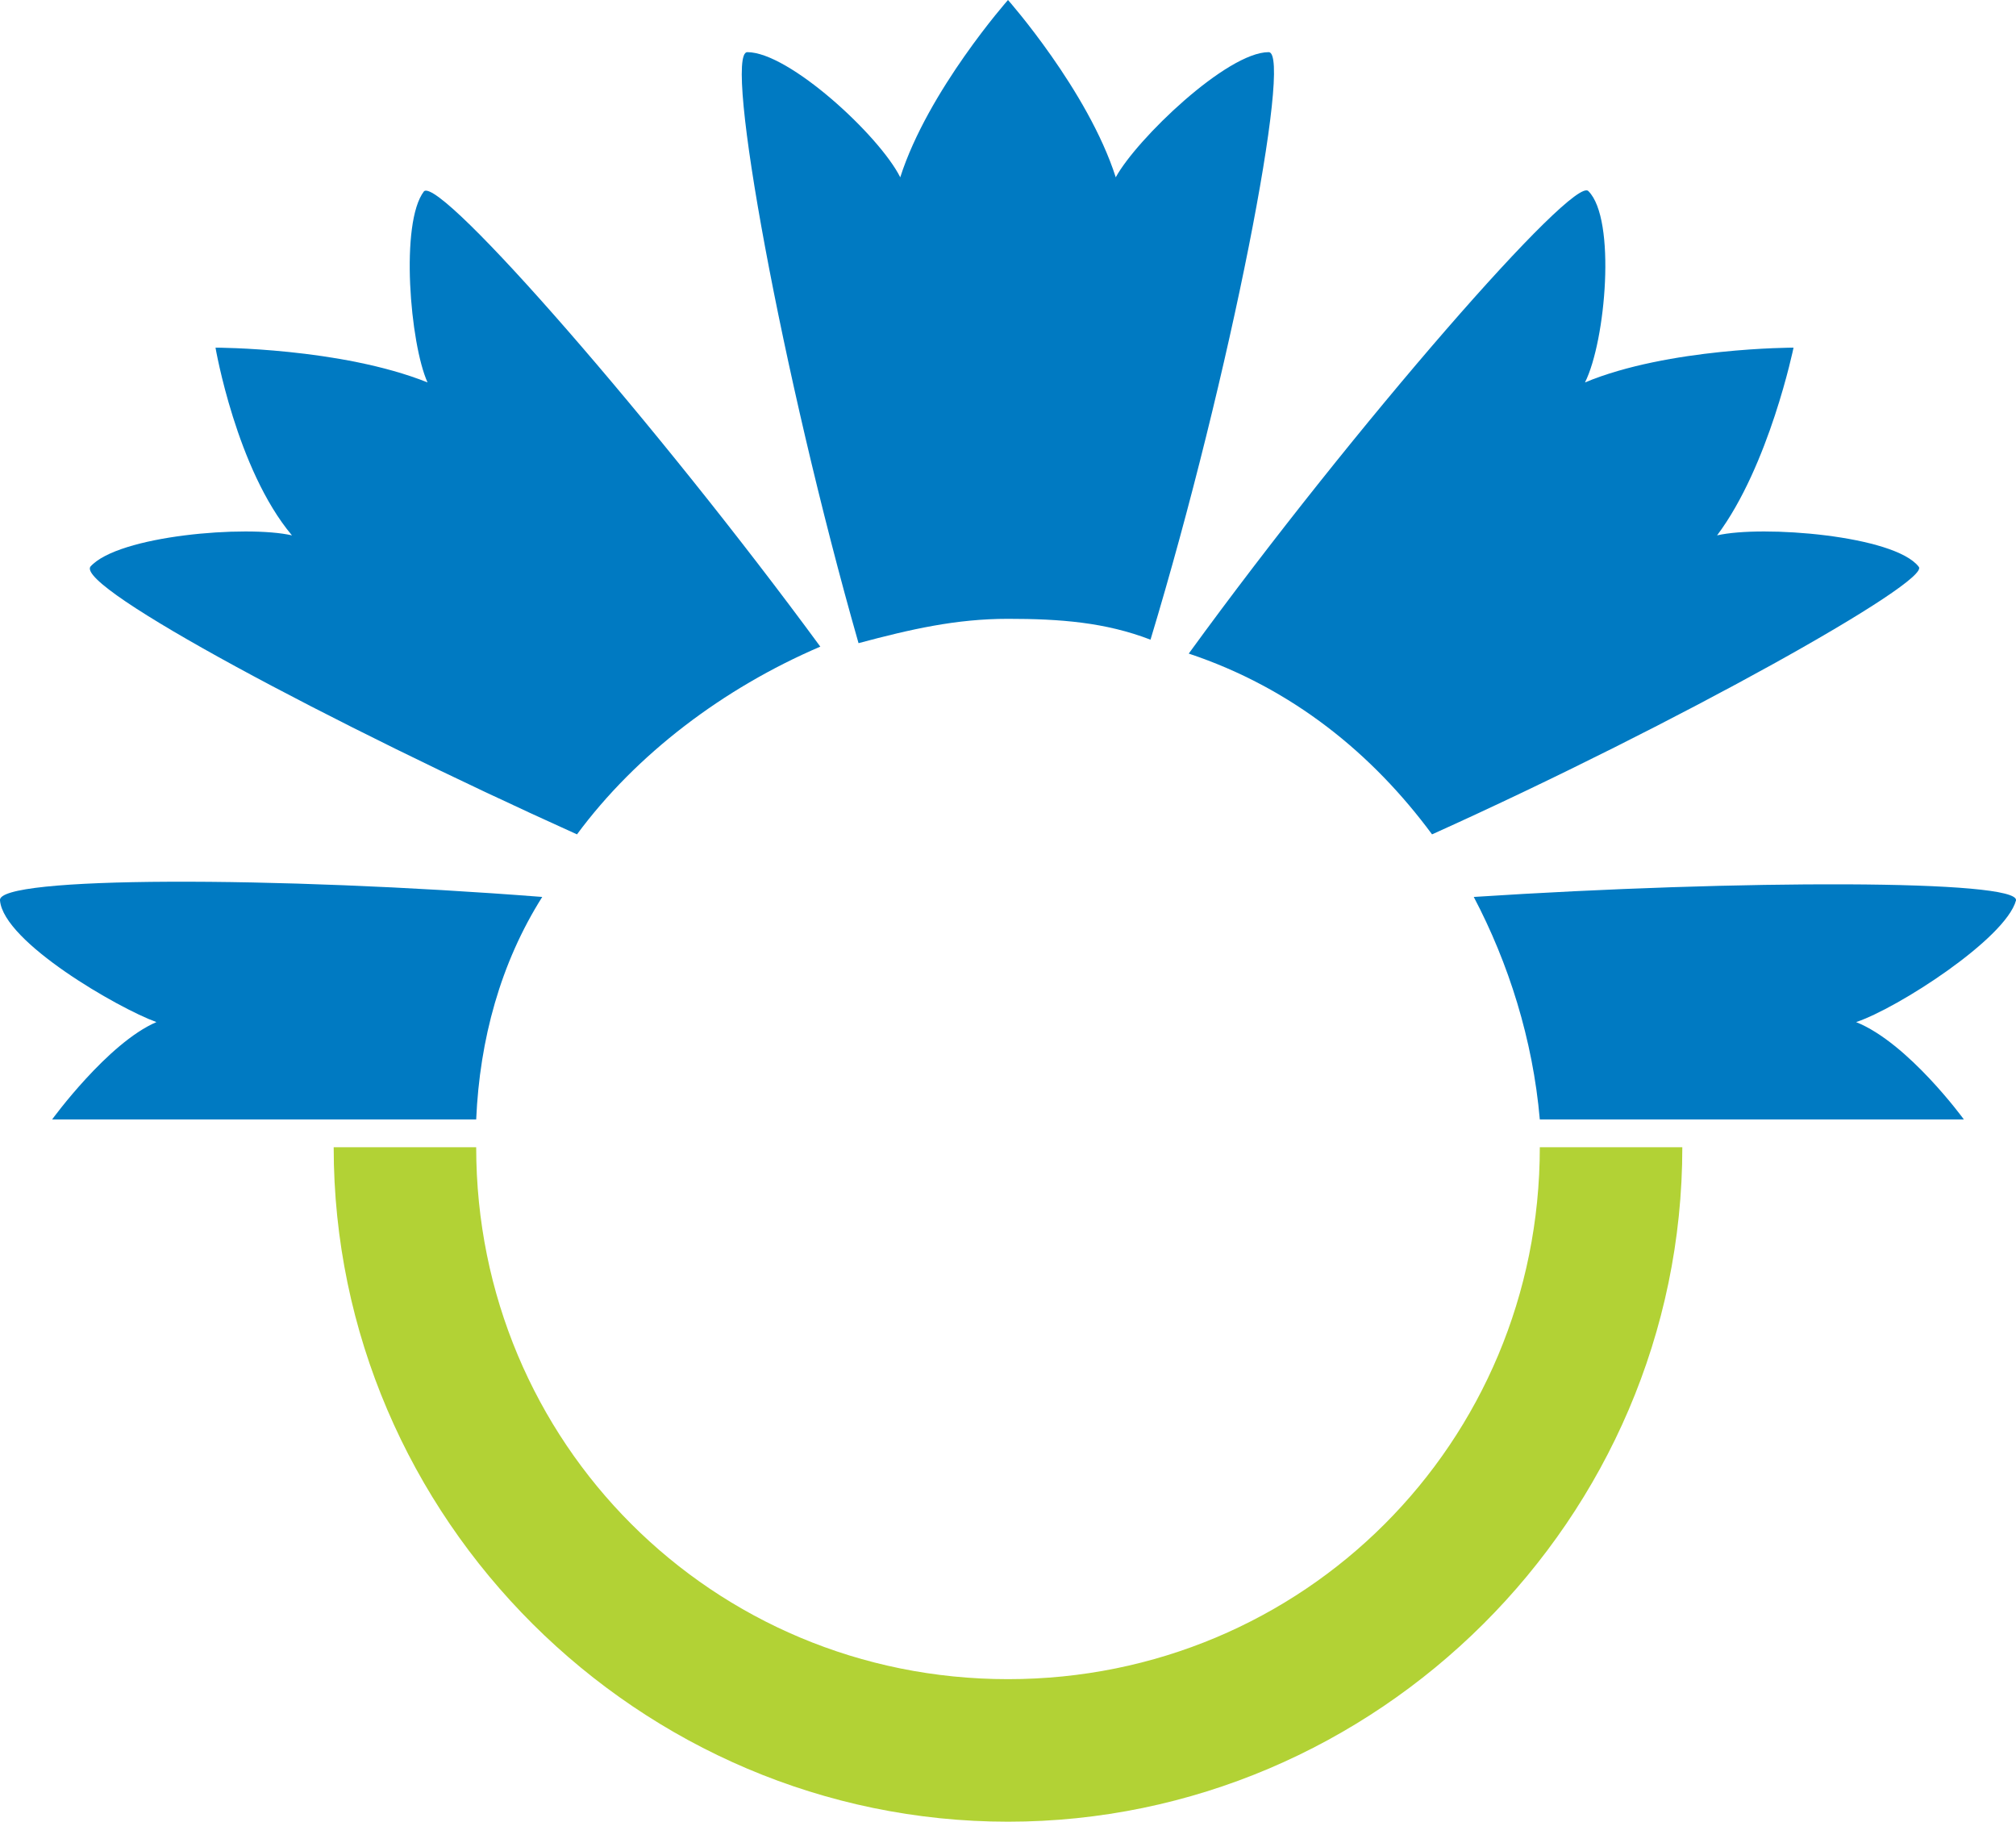
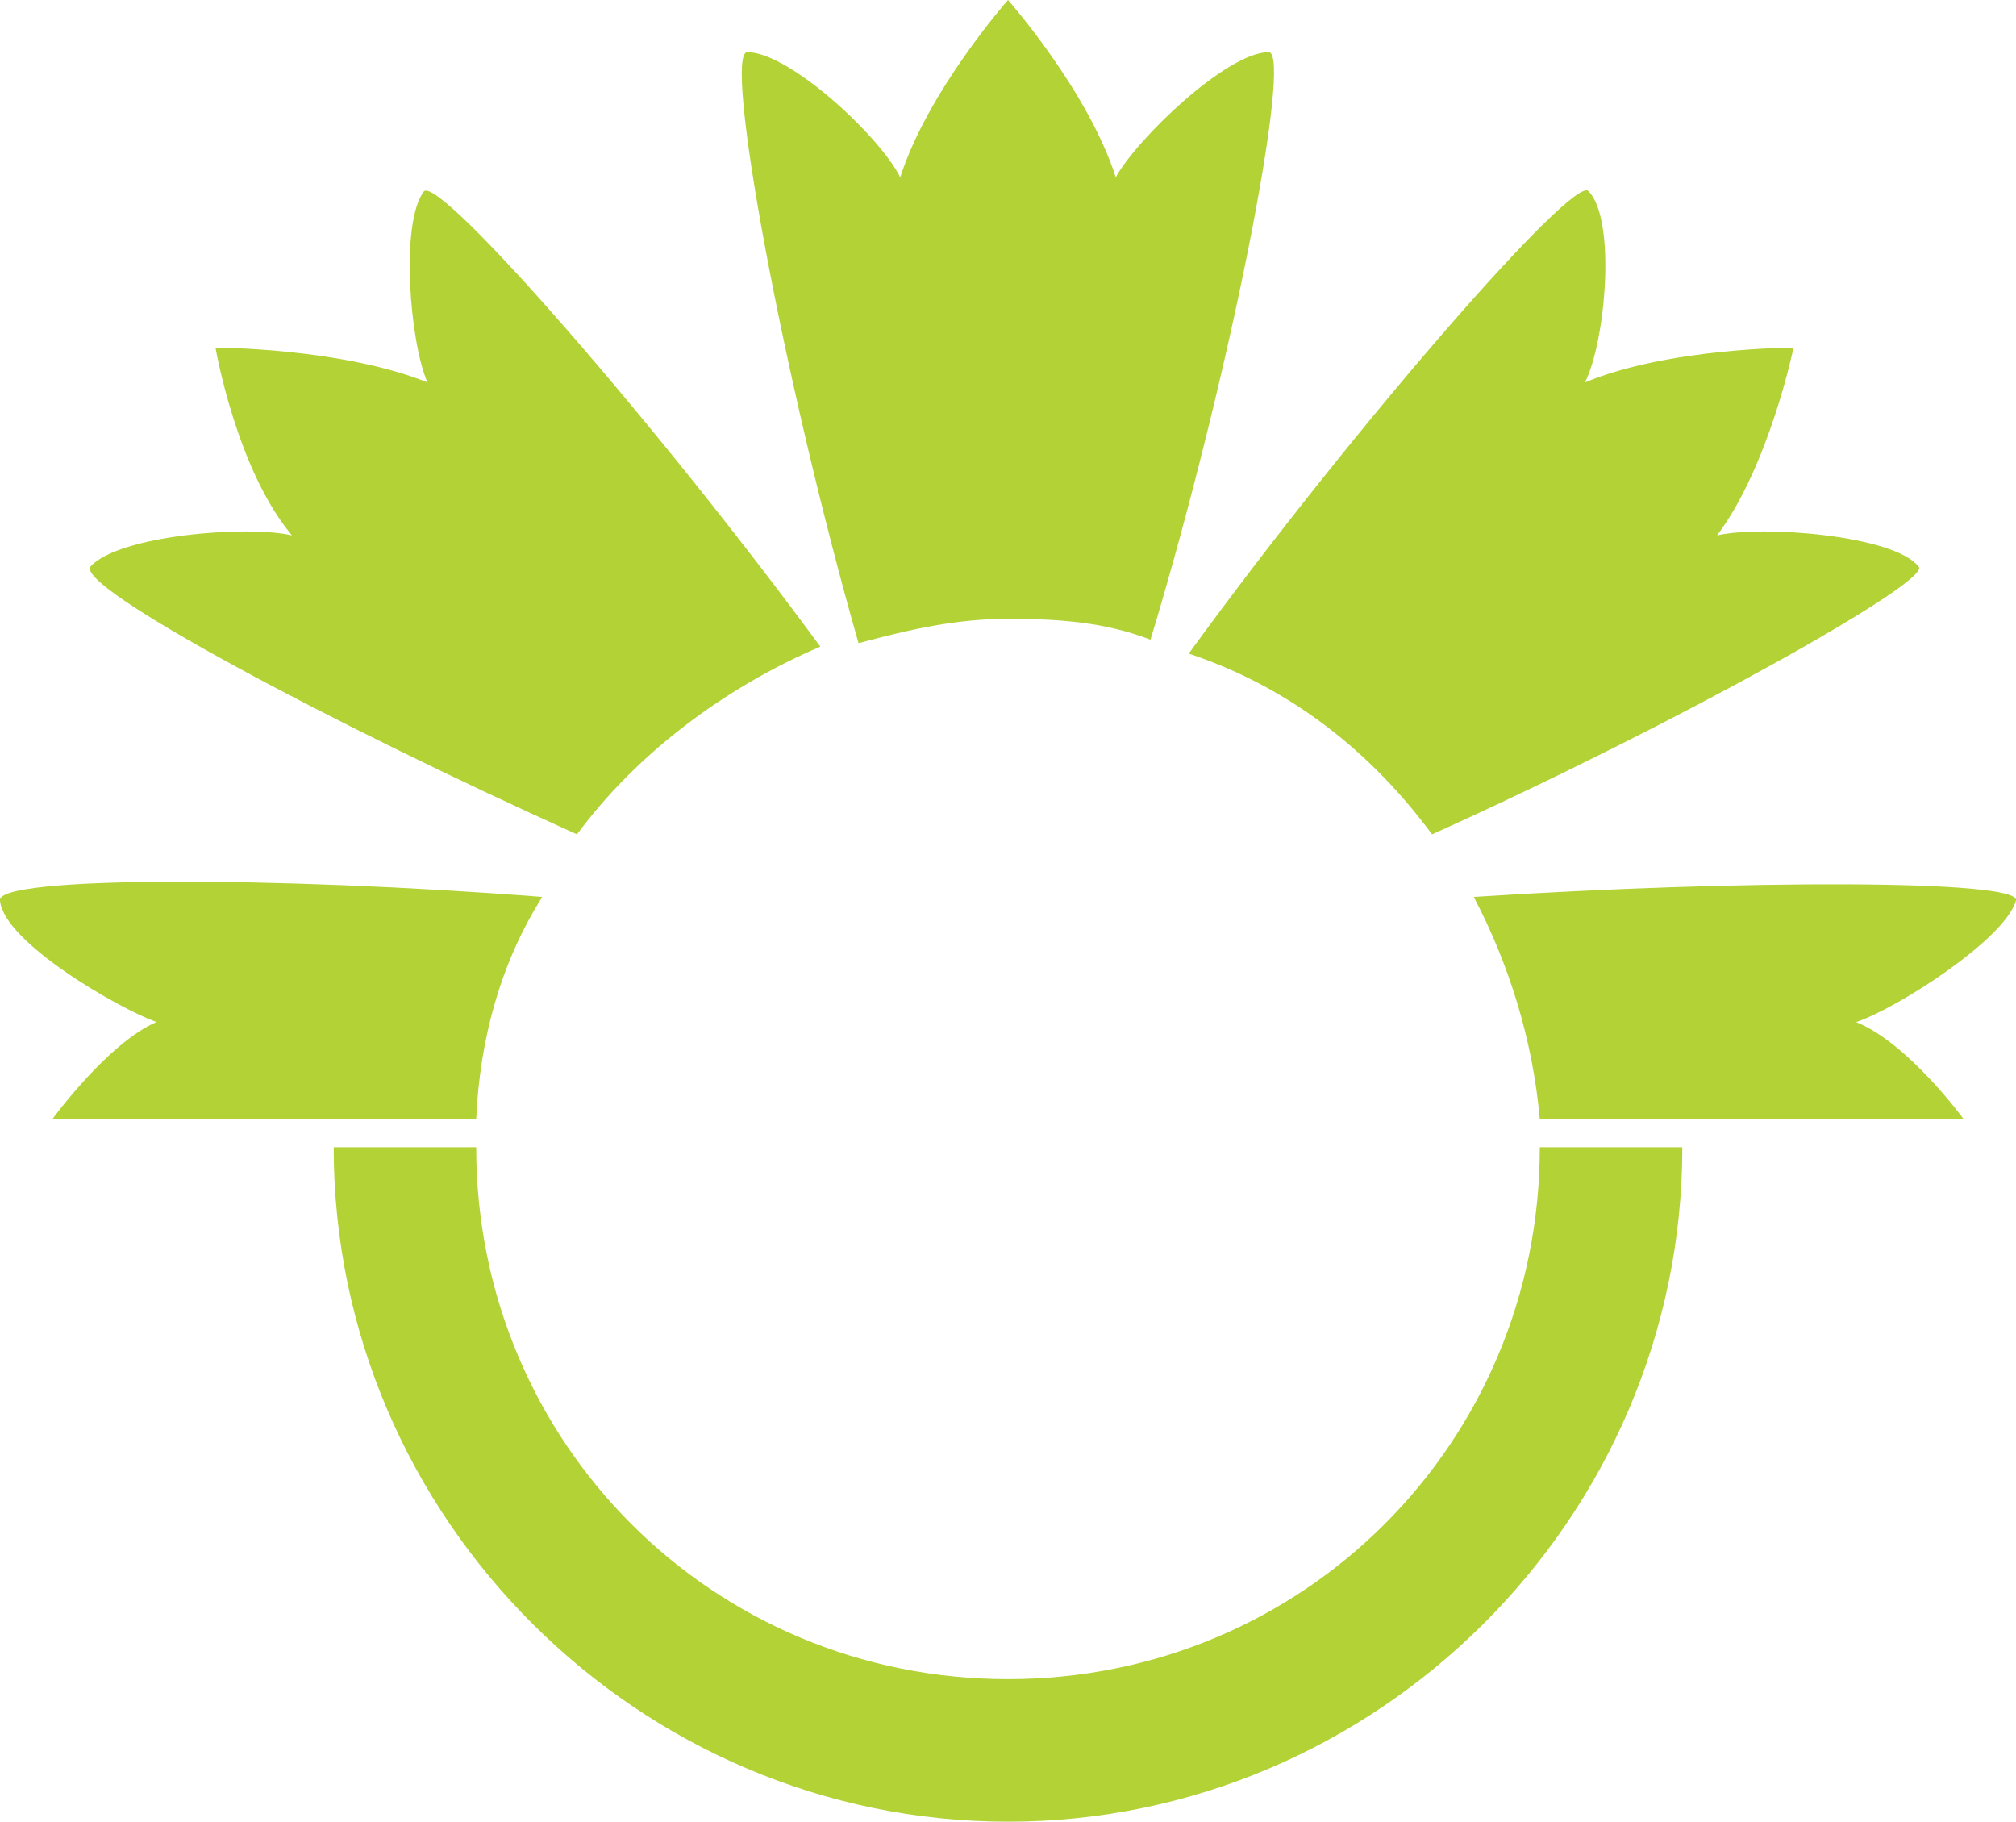
<svg xmlns="http://www.w3.org/2000/svg" version="1.1" id="Layer_1" x="0px" y="0px" viewBox="0 0 58 52.4" style="enable-background:new 0 0 58 52.4;" xml:space="preserve">
  <style type="text/css">
- 	.st0{fill:#007AC2;}
- 	.st1{fill:#B2D235;}
+ 	.st0{fill:#b2d235 ;}
+ 	.st1{fill:#b2d235 ;}
</style>
  <g>
    <g>
      <path id="svg_3" class="st0" d="M29,17.8c1.5,0,2.8,0.1,4.1,0.6c2.3-7.6,4.1-16.9,3.4-16.9c-1.2,0-3.8,2.5-4.4,3.6    C31.3,2.6,29,0,29,0s-2.3,2.6-3.1,5.1c-0.6-1.2-3.2-3.6-4.4-3.6c-0.7,0,1,9.3,3.2,17C26.2,18.1,27.5,17.8,29,17.8" />
    </g>
    <g>
      <path id="svg_4" class="st0" d="M41.2,24c7.1-3.2,14.4-7.3,14-7.7c-0.7-0.9-4.5-1.2-5.8-0.9c1.5-2,2.2-5.4,2.2-5.4s-3.6,0-6,1    c0.6-1.2,0.9-4.7,0.1-5.5C45.3,5,39,12.2,34.2,18.8C37.2,19.8,39.5,21.7,41.2,24" />
    </g>
    <g>
      <path id="svg_5" class="st0" d="M1.5,32.2h12.2c0.1-2.3,0.7-4.5,1.9-6.4C7.9,25.2-0.1,25.2,0,25.9c0.1,1.2,3.4,3.1,4.5,3.5    C3.1,30,1.5,32.2,1.5,32.2" />
    </g>
    <g>
      <path id="svg_6" class="st0" d="M58,25.9c0.1-0.6-7.9-0.6-15.6-0.1c1,1.9,1.7,4.1,1.9,6.4h12.2c0,0-1.6-2.2-3.1-2.8    C54.6,29,57.7,27,58,25.9" />
    </g>
    <g>
      <path id="svg_7" class="st0" d="M16.6,24c1.7-2.3,4.2-4.2,7-5.4C18.9,12.2,12.7,5.1,12.2,5.5c-0.7,0.9-0.4,4.4,0.1,5.5    c-2.5-1-6.1-1-6.1-1s0.6,3.5,2.2,5.4c-1.3-0.3-5,0-5.8,0.9C2.2,16.9,9.5,20.8,16.6,24" />
    </g>
    <g>
      <path id="svg_8" class="st1" d="M29,52.4c-10.6,0-19.4-8.7-19.4-19.4h4.1c0,8.5,6.8,15.3,15.3,15.3s15.3-6.8,15.3-15.3h4.1    C48.4,43.7,39.6,52.4,29,52.4" />
    </g>
  </g>
</svg>
